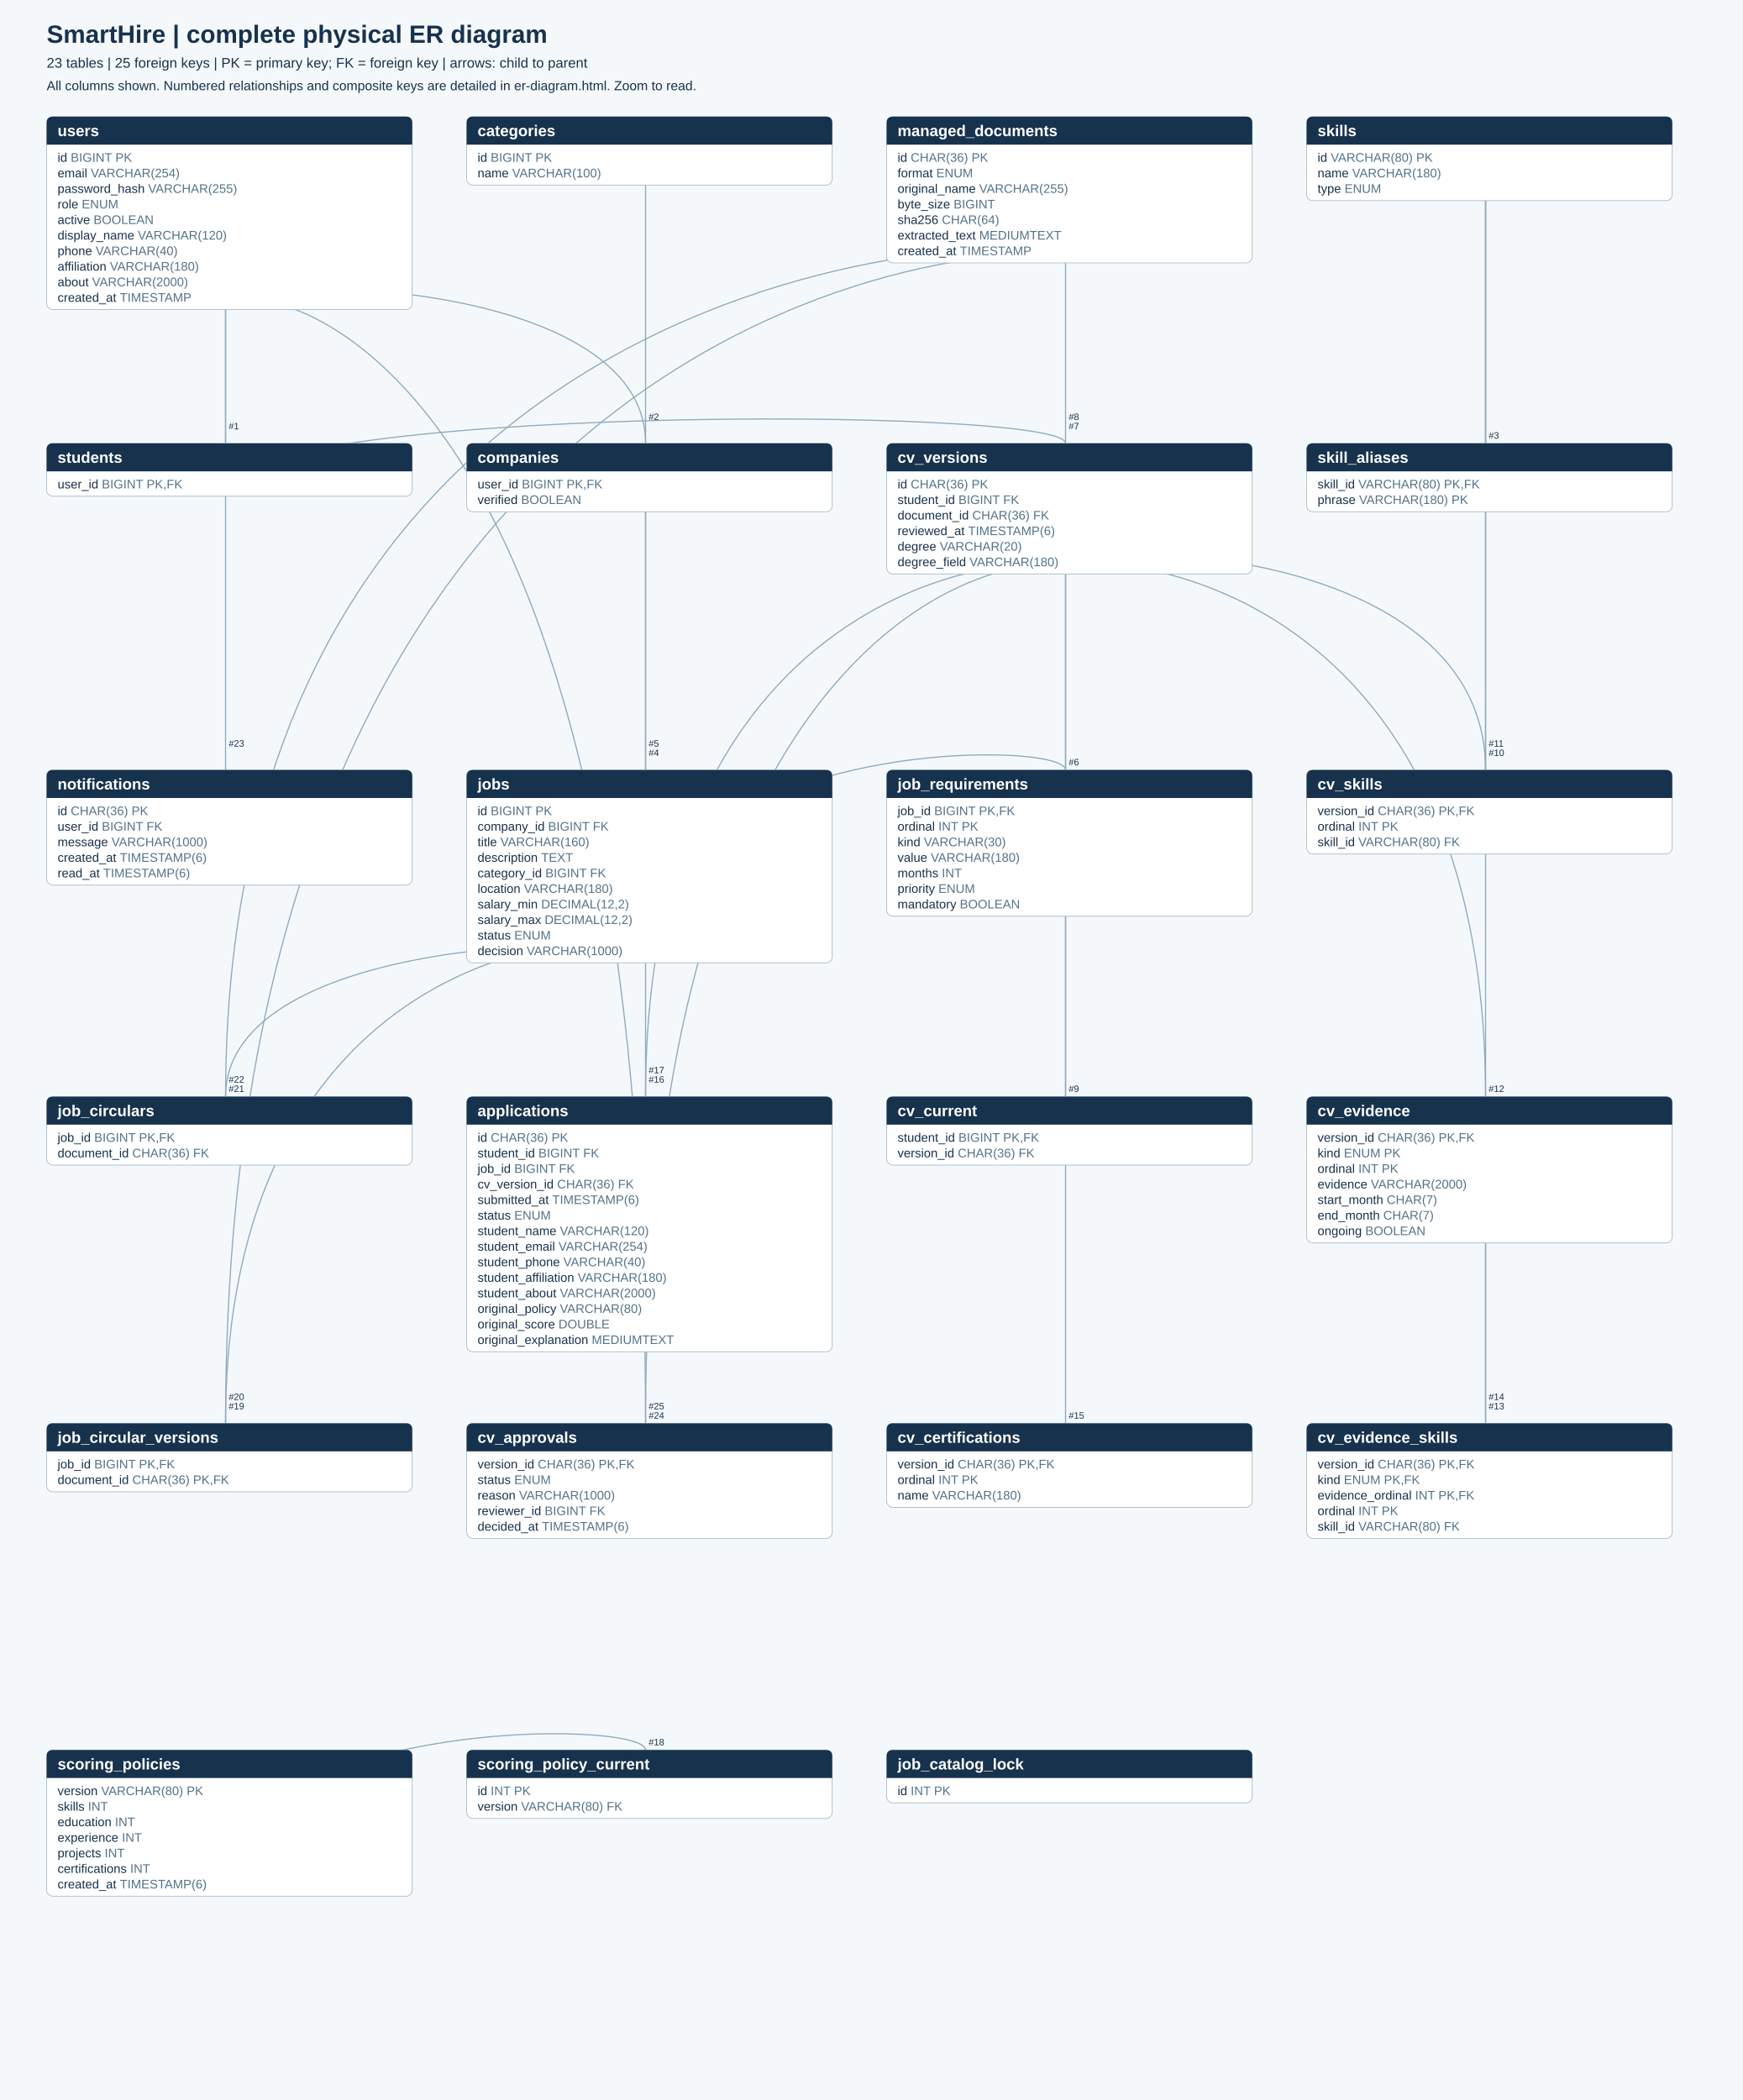
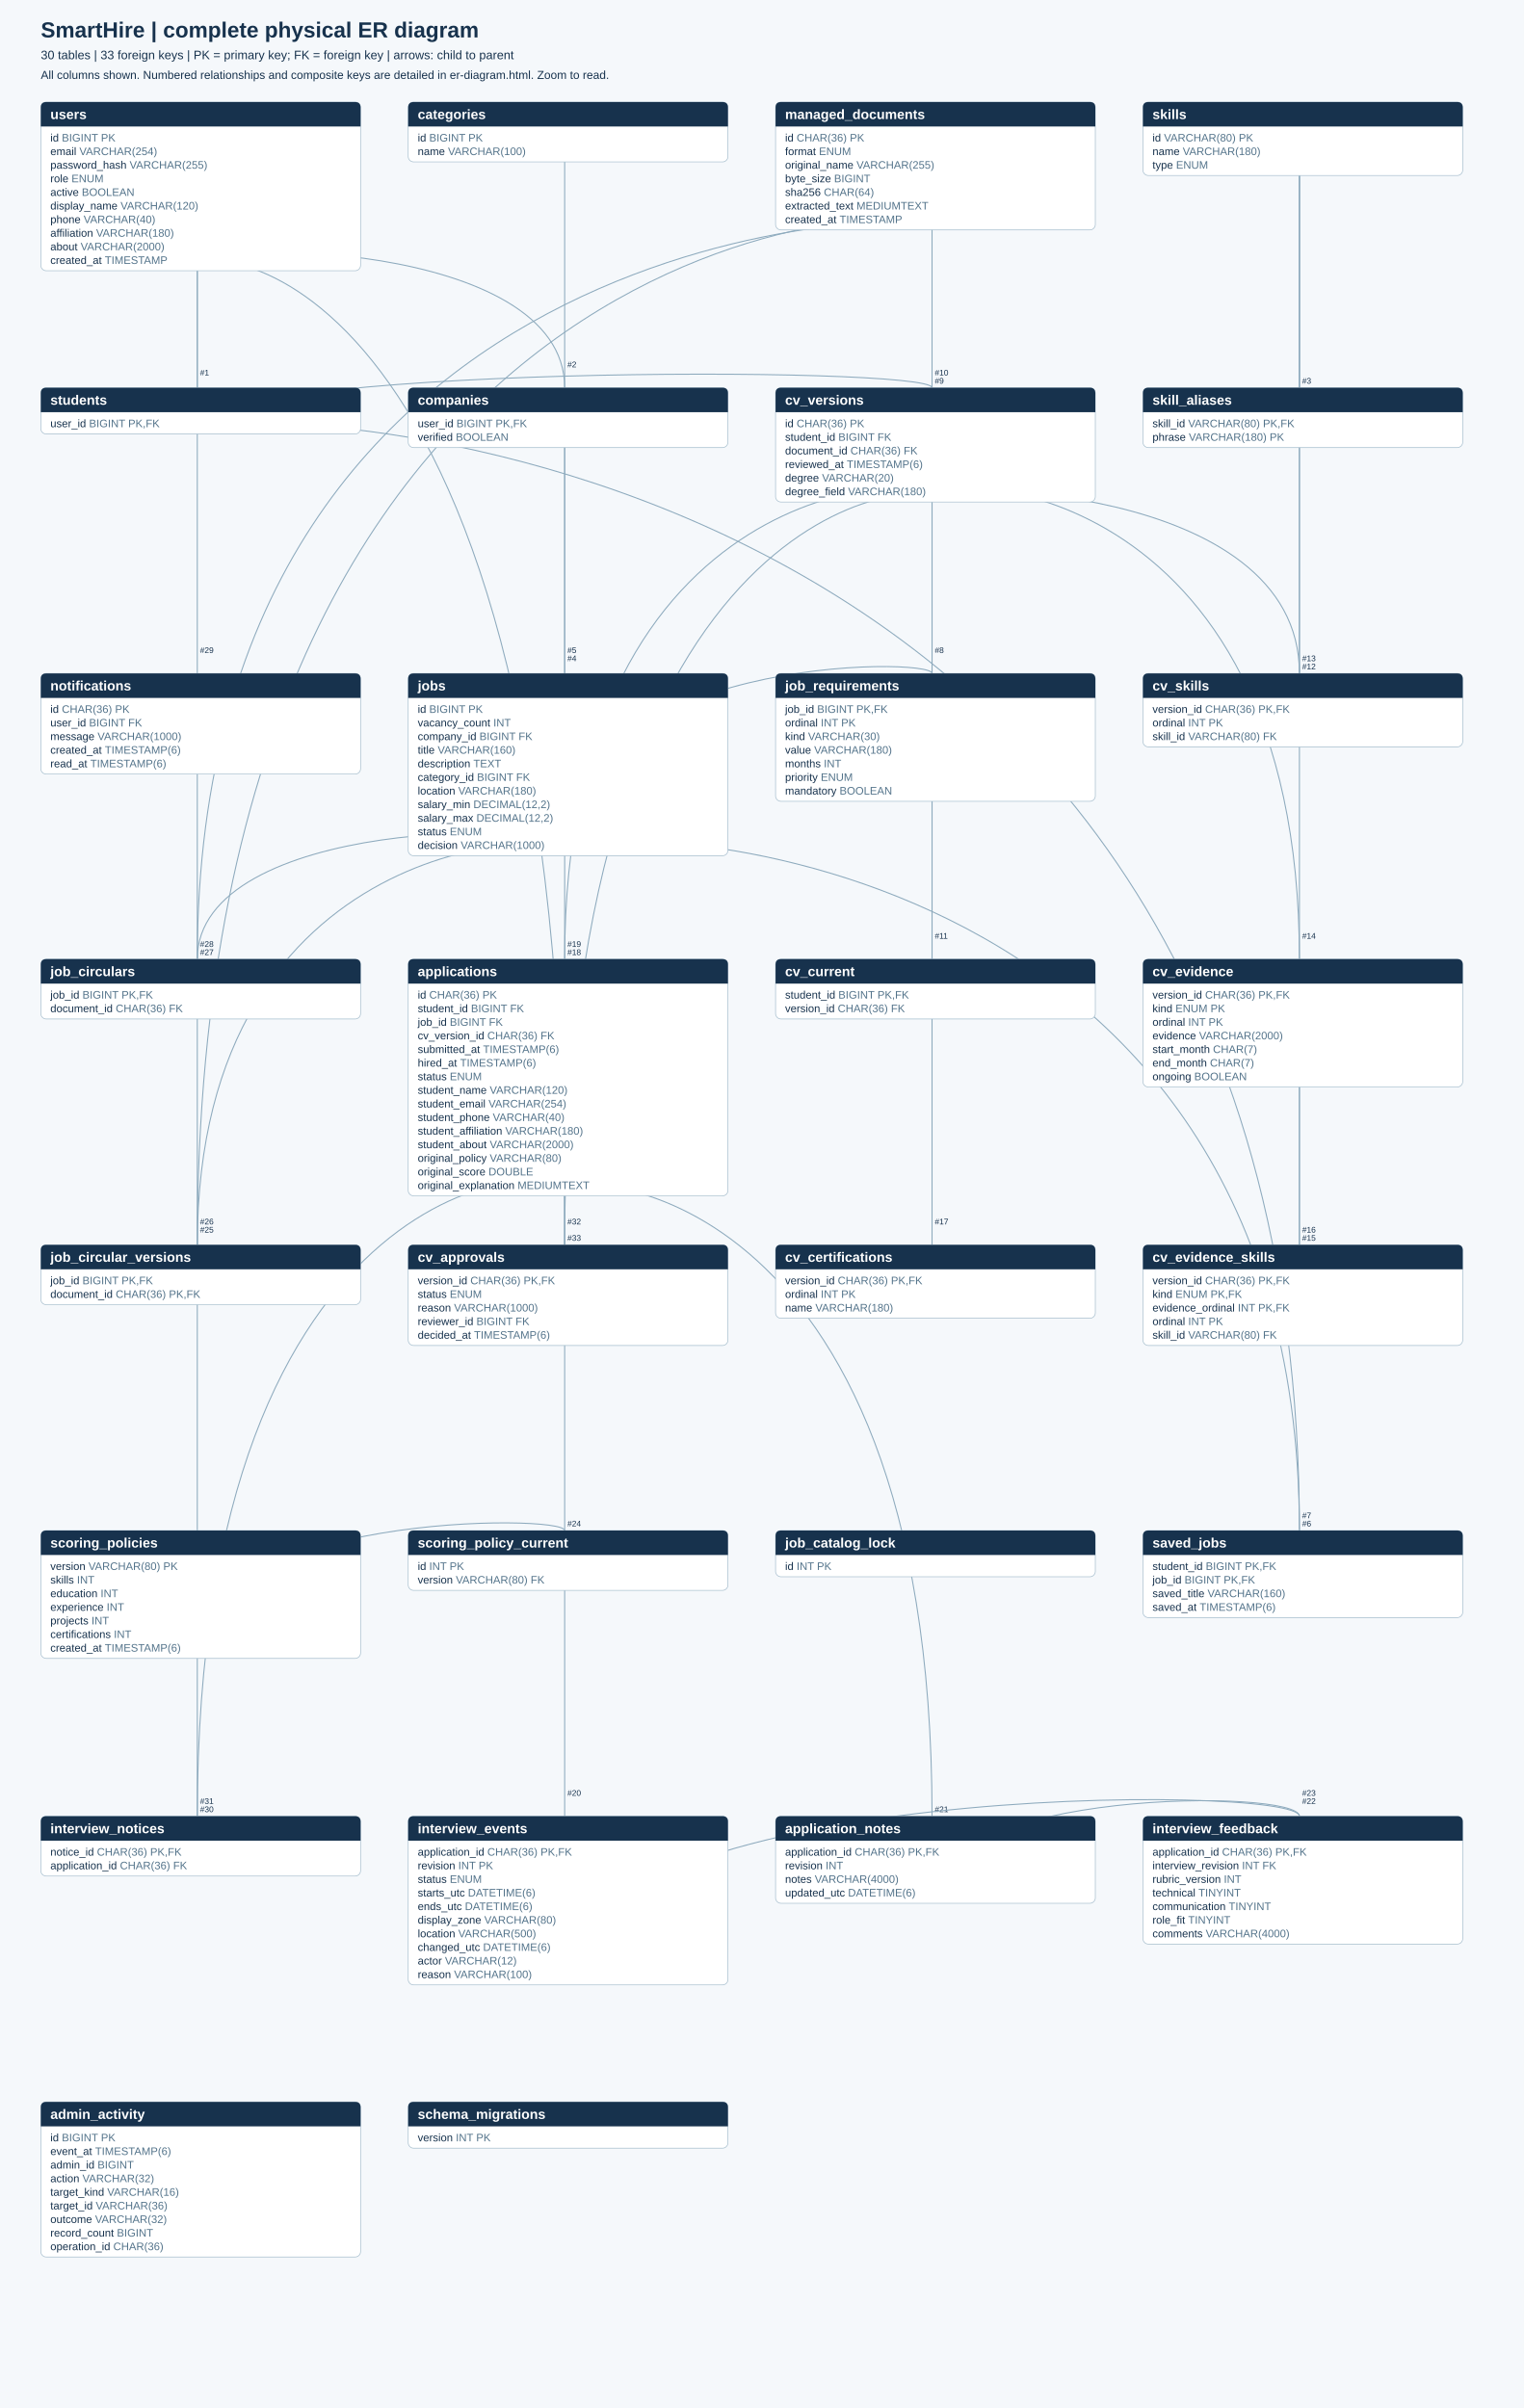
- <svg xmlns="http://www.w3.org/2000/svg" width="2240" height="2700" viewBox="0 0 2240 2700">
+ <svg xmlns="http://www.w3.org/2000/svg" width="2240" height="3540" viewBox="0 0 2240 3540">
  <defs>
    <marker id="arrow" markerWidth="9" markerHeight="9" refX="8" refY="4" orient="auto">
      <path d="M0 0 L8 4 L0 8" fill="none" stroke="#5e7e94" />
    </marker>
  </defs>
-   <rect width="2240" height="2700" fill="#f5f8fb" />
+   <rect width="2240" height="3540" fill="#f5f8fb" />
  <g font-family="Segoe UI,Arial,sans-serif" fill="#17324d">
    <text x="60" y="55" font-size="32" font-weight="bold">SmartHire | complete physical ER diagram</text>
-     <text x="60" y="87" font-size="18">23 tables | 25 foreign keys | PK = primary key; FK = foreign key | arrows: child to parent</text>
+     <text x="60" y="87" font-size="18">30 tables | 33 foreign keys | PK = primary key; FK = foreign key | arrows: child to parent</text>
    <text x="60" y="116" font-size="17">All columns shown. Numbered relationships and composite keys are detailed in er-diagram.html. Zoom to read.</text>
    <path d="M290 570 C290 359,290 359,290 392" fill="none" stroke="#8daabd" stroke-width="1.5" marker-end="url(#arrow)" />
    <text x="294" y="552" font-size="12">#1</text>
    <path d="M830 570 C830 351,290 351,290 392" fill="none" stroke="#8daabd" stroke-width="1.5" marker-end="url(#arrow)" />
    <text x="834" y="540" font-size="12">#2</text>
    <path d="M1910 570 C1910 203,1910 203,1910 252" fill="none" stroke="#8daabd" stroke-width="1.5" marker-end="url(#arrow)" />
    <text x="1914" y="564" font-size="12">#3</text>
    <path d="M830 990 C830 627,830 627,830 652" fill="none" stroke="#8daabd" stroke-width="1.5" marker-end="url(#arrow)" />
    <text x="834" y="972" font-size="12">#4</text>
    <path d="M830 990 C830 199,830 199,830 232" fill="none" stroke="#8daabd" stroke-width="1.5" marker-end="url(#arrow)" />
    <text x="834" y="960" font-size="12">#5</text>
-     <path d="M1370 990 C1370 949,830 949,830 1232" fill="none" stroke="#8daabd" stroke-width="1.5" marker-end="url(#arrow)" />
-     <text x="1374" y="984" font-size="12">#6</text>
-     <path d="M1370 570 C1370 521,290 521,290 632" fill="none" stroke="#8daabd" stroke-width="1.5" marker-end="url(#arrow)" />
-     <text x="1374" y="552" font-size="12">#7</text>
-     <path d="M1370 570 C1370 307,1370 307,1370 332" fill="none" stroke="#8daabd" stroke-width="1.5" marker-end="url(#arrow)" />
-     <text x="1374" y="540" font-size="12">#8</text>
-     <path d="M1370 1410 C1370 699,1370 699,1370 732" fill="none" stroke="#8daabd" stroke-width="1.5" marker-end="url(#arrow)" />
-     <text x="1374" y="1404" font-size="12">#9</text>
-     <path d="M1910 990 C1910 691,1370 691,1370 732" fill="none" stroke="#8daabd" stroke-width="1.5" marker-end="url(#arrow)" />
-     <text x="1914" y="972" font-size="12">#10</text>
-     <path d="M1910 990 C1910 203,1910 203,1910 252" fill="none" stroke="#8daabd" stroke-width="1.5" marker-end="url(#arrow)" />
-     <text x="1914" y="960" font-size="12">#11</text>
-     <path d="M1910 1410 C1910 707,1370 707,1370 732" fill="none" stroke="#8daabd" stroke-width="1.5" marker-end="url(#arrow)" />
-     <text x="1914" y="1404" font-size="12">#12</text>
-     <path d="M1910 1830 C1910 1559,1910 1559,1910 1592" fill="none" stroke="#8daabd" stroke-width="1.5" marker-end="url(#arrow)" />
-     <text x="1914" y="1812" font-size="12">#13</text>
-     <path d="M1910 1830 C1910 211,1910 211,1910 252" fill="none" stroke="#8daabd" stroke-width="1.5" marker-end="url(#arrow)" />
-     <text x="1914" y="1800" font-size="12">#14</text>
-     <path d="M1370 1830 C1370 683,1370 683,1370 732" fill="none" stroke="#8daabd" stroke-width="1.5" marker-end="url(#arrow)" />
-     <text x="1374" y="1824" font-size="12">#15</text>
-     <path d="M830 1410 C830 707,1370 707,1370 732" fill="none" stroke="#8daabd" stroke-width="1.5" marker-end="url(#arrow)" />
-     <text x="834" y="1392" font-size="12">#16</text>
-     <path d="M830 1410 C830 1199,830 1199,830 1232" fill="none" stroke="#8daabd" stroke-width="1.5" marker-end="url(#arrow)" />
-     <text x="834" y="1380" font-size="12">#17</text>
-     <path d="M830 2250 C830 2209,290 2209,290 2432" fill="none" stroke="#8daabd" stroke-width="1.5" marker-end="url(#arrow)" />
-     <text x="834" y="2244" font-size="12">#18</text>
-     <path d="M290 1830 C290 1183,830 1183,830 1232" fill="none" stroke="#8daabd" stroke-width="1.5" marker-end="url(#arrow)" />
-     <text x="294" y="1812" font-size="12">#19</text>
-     <path d="M290 1830 C290 307,1370 307,1370 332" fill="none" stroke="#8daabd" stroke-width="1.5" marker-end="url(#arrow)" />
-     <text x="294" y="1800" font-size="12">#20</text>
-     <path d="M290 1410 C290 1199,830 1199,830 1232" fill="none" stroke="#8daabd" stroke-width="1.5" marker-end="url(#arrow)" />
-     <text x="294" y="1404" font-size="12">#21</text>
-     <path d="M290 1410 C290 291,1370 291,1370 332" fill="none" stroke="#8daabd" stroke-width="1.5" marker-end="url(#arrow)" />
-     <text x="294" y="1392" font-size="12">#22</text>
-     <path d="M290 990 C290 343,290 343,290 392" fill="none" stroke="#8daabd" stroke-width="1.5" marker-end="url(#arrow)" />
-     <text x="294" y="960" font-size="12">#23</text>
+     <path d="M1910 2250 C1910 591,290 591,290 632" fill="none" stroke="#8daabd" stroke-width="1.5" marker-end="url(#arrow)" />
+     <text x="1914" y="2244" font-size="12">#6</text>
+     <path d="M1910 2250 C1910 1203,830 1203,830 1252" fill="none" stroke="#8daabd" stroke-width="1.5" marker-end="url(#arrow)" />
+     <text x="1914" y="2232" font-size="12">#7</text>
+     <path d="M1370 990 C1370 965,830 965,830 1252" fill="none" stroke="#8daabd" stroke-width="1.5" marker-end="url(#arrow)" />
+     <text x="1374" y="960" font-size="12">#8</text>
+     <path d="M1370 570 C1370 537,290 537,290 632" fill="none" stroke="#8daabd" stroke-width="1.5" marker-end="url(#arrow)" />
+     <text x="1374" y="564" font-size="12">#9</text>
+     <path d="M1370 570 C1370 291,1370 291,1370 332" fill="none" stroke="#8daabd" stroke-width="1.5" marker-end="url(#arrow)" />
+     <text x="1374" y="552" font-size="12">#10</text>
+     <path d="M1370 1410 C1370 683,1370 683,1370 732" fill="none" stroke="#8daabd" stroke-width="1.5" marker-end="url(#arrow)" />
+     <text x="1374" y="1380" font-size="12">#11</text>
+     <path d="M1910 990 C1910 707,1370 707,1370 732" fill="none" stroke="#8daabd" stroke-width="1.5" marker-end="url(#arrow)" />
+     <text x="1914" y="984" font-size="12">#12</text>
+     <path d="M1910 990 C1910 219,1910 219,1910 252" fill="none" stroke="#8daabd" stroke-width="1.5" marker-end="url(#arrow)" />
+     <text x="1914" y="972" font-size="12">#13</text>
+     <path d="M1910 1410 C1910 691,1370 691,1370 732" fill="none" stroke="#8daabd" stroke-width="1.5" marker-end="url(#arrow)" />
+     <text x="1914" y="1380" font-size="12">#14</text>
+     <path d="M1910 1830 C1910 1543,1910 1543,1910 1592" fill="none" stroke="#8daabd" stroke-width="1.5" marker-end="url(#arrow)" />
+     <text x="1914" y="1824" font-size="12">#15</text>
+     <path d="M1910 1830 C1910 227,1910 227,1910 252" fill="none" stroke="#8daabd" stroke-width="1.5" marker-end="url(#arrow)" />
+     <text x="1914" y="1812" font-size="12">#16</text>
+     <path d="M1370 1830 C1370 699,1370 699,1370 732" fill="none" stroke="#8daabd" stroke-width="1.5" marker-end="url(#arrow)" />
+     <text x="1374" y="1800" font-size="12">#17</text>
+     <path d="M830 1410 C830 691,1370 691,1370 732" fill="none" stroke="#8daabd" stroke-width="1.5" marker-end="url(#arrow)" />
+     <text x="834" y="1404" font-size="12">#18</text>
+     <path d="M830 1410 C830 1203,830 1203,830 1252" fill="none" stroke="#8daabd" stroke-width="1.5" marker-end="url(#arrow)" />
+     <text x="834" y="1392" font-size="12">#19</text>
+     <path d="M830 2670 C830 1727,830 1727,830 1752" fill="none" stroke="#8daabd" stroke-width="1.5" marker-end="url(#arrow)" />
+     <text x="834" y="2640" font-size="12">#20</text>
+     <path d="M1370 2670 C1370 1719,830 1719,830 1752" fill="none" stroke="#8daabd" stroke-width="1.5" marker-end="url(#arrow)" />
+     <text x="1374" y="2664" font-size="12">#21</text>
+     <path d="M1910 2670 C1910 2629,1370 2629,1370 2792" fill="none" stroke="#8daabd" stroke-width="1.5" marker-end="url(#arrow)" />
+     <text x="1914" y="2652" font-size="12">#22</text>
+     <path d="M1910 2670 C1910 2621,830 2621,830 2912" fill="none" stroke="#8daabd" stroke-width="1.5" marker-end="url(#arrow)" />
+     <text x="1914" y="2640" font-size="12">#23</text>
+     <path d="M830 2250 C830 2225,290 2225,290 2432" fill="none" stroke="#8daabd" stroke-width="1.5" marker-end="url(#arrow)" />
+     <text x="834" y="2244" font-size="12">#24</text>
+     <path d="M290 1830 C290 1219,830 1219,830 1252" fill="none" stroke="#8daabd" stroke-width="1.5" marker-end="url(#arrow)" />
+     <text x="294" y="1812" font-size="12">#25</text>
+     <path d="M290 1830 C290 291,1370 291,1370 332" fill="none" stroke="#8daabd" stroke-width="1.5" marker-end="url(#arrow)" />
+     <text x="294" y="1800" font-size="12">#26</text>
+     <path d="M290 1410 C290 1203,830 1203,830 1252" fill="none" stroke="#8daabd" stroke-width="1.5" marker-end="url(#arrow)" />
+     <text x="294" y="1404" font-size="12">#27</text>
+     <path d="M290 1410 C290 307,1370 307,1370 332" fill="none" stroke="#8daabd" stroke-width="1.5" marker-end="url(#arrow)" />
+     <text x="294" y="1392" font-size="12">#28</text>
+     <path d="M290 990 C290 359,290 359,290 392" fill="none" stroke="#8daabd" stroke-width="1.5" marker-end="url(#arrow)" />
+     <text x="294" y="960" font-size="12">#29</text>
+     <path d="M290 2670 C290 1091,290 1091,290 1132" fill="none" stroke="#8daabd" stroke-width="1.5" marker-end="url(#arrow)" />
+     <text x="294" y="2664" font-size="12">#30</text>
+     <path d="M290 2670 C290 1703,830 1703,830 1752" fill="none" stroke="#8daabd" stroke-width="1.5" marker-end="url(#arrow)" />
+     <text x="294" y="2652" font-size="12">#31</text>
    <path d="M830 1830 C830 707,1370 707,1370 732" fill="none" stroke="#8daabd" stroke-width="1.5" marker-end="url(#arrow)" />
-     <text x="834" y="1824" font-size="12">#24</text>
+     <text x="834" y="1800" font-size="12">#32</text>
    <path d="M830 1830 C830 359,290 359,290 392" fill="none" stroke="#8daabd" stroke-width="1.5" marker-end="url(#arrow)" />
-     <text x="834" y="1812" font-size="12">#25</text>
+     <text x="834" y="1824" font-size="12">#33</text>
+     <rect x="600" y="3090" width="470" height="68" rx="8" fill="white" stroke="#a6becd" />
+     <path d="M608 3090 H1062 Q1070 3090 1070 3098 V3126 H600 V3098 Q600 3090 608 3090" fill="#17324d" />
+     <text x="614" y="3115" font-size="20" font-weight="bold" fill="white">schema_migrations</text>
+     <text x="614" y="3148" font-size="16">version <tspan fill="#53738a">INT PK</tspan>
+     </text>
    <rect x="60" y="150" width="470" height="248" rx="8" fill="white" stroke="#a6becd" />
    <path d="M68 150 H522 Q530 150 530 158 V186 H60 V158 Q60 150 68 150" fill="#17324d" />
    <text x="74" y="175" font-size="20" font-weight="bold" fill="white">users</text>
    <text x="74" y="208" font-size="16">id <tspan fill="#53738a">BIGINT PK</tspan>
    </text>
    <text x="74" y="228" font-size="16">email <tspan fill="#53738a">VARCHAR(254) </tspan>
    </text>
    <text x="74" y="248" font-size="16">password_hash <tspan fill="#53738a">VARCHAR(255) </tspan>
    </text>
    <text x="74" y="268" font-size="16">role <tspan fill="#53738a">ENUM </tspan>
    </text>
    <text x="74" y="288" font-size="16">active <tspan fill="#53738a">BOOLEAN </tspan>
    </text>
    <text x="74" y="308" font-size="16">display_name <tspan fill="#53738a">VARCHAR(120) </tspan>
    </text>
    <text x="74" y="328" font-size="16">phone <tspan fill="#53738a">VARCHAR(40) </tspan>
    </text>
    <text x="74" y="348" font-size="16">affiliation <tspan fill="#53738a">VARCHAR(180) </tspan>
    </text>
    <text x="74" y="368" font-size="16">about <tspan fill="#53738a">VARCHAR(2000) </tspan>
    </text>
    <text x="74" y="388" font-size="16">created_at <tspan fill="#53738a">TIMESTAMP </tspan>
    </text>
    <rect x="60" y="570" width="470" height="68" rx="8" fill="white" stroke="#a6becd" />
    <path d="M68 570 H522 Q530 570 530 578 V606 H60 V578 Q60 570 68 570" fill="#17324d" />
    <text x="74" y="595" font-size="20" font-weight="bold" fill="white">students</text>
    <text x="74" y="628" font-size="16">user_id <tspan fill="#53738a">BIGINT PK,FK</tspan>
    </text>
    <rect x="600" y="570" width="470" height="88" rx="8" fill="white" stroke="#a6becd" />
    <path d="M608 570 H1062 Q1070 570 1070 578 V606 H600 V578 Q600 570 608 570" fill="#17324d" />
    <text x="614" y="595" font-size="20" font-weight="bold" fill="white">companies</text>
    <text x="614" y="628" font-size="16">user_id <tspan fill="#53738a">BIGINT PK,FK</tspan>
    </text>
    <text x="614" y="648" font-size="16">verified <tspan fill="#53738a">BOOLEAN </tspan>
    </text>
    <rect x="1140" y="2250" width="470" height="68" rx="8" fill="white" stroke="#a6becd" />
    <path d="M1148 2250 H1602 Q1610 2250 1610 2258 V2286 H1140 V2258 Q1140 2250 1148 2250" fill="#17324d" />
    <text x="1154" y="2275" font-size="20" font-weight="bold" fill="white">job_catalog_lock</text>
    <text x="1154" y="2308" font-size="16">id <tspan fill="#53738a">INT PK</tspan>
    </text>
    <rect x="600" y="150" width="470" height="88" rx="8" fill="white" stroke="#a6becd" />
    <path d="M608 150 H1062 Q1070 150 1070 158 V186 H600 V158 Q600 150 608 150" fill="#17324d" />
    <text x="614" y="175" font-size="20" font-weight="bold" fill="white">categories</text>
    <text x="614" y="208" font-size="16">id <tspan fill="#53738a">BIGINT PK</tspan>
    </text>
    <text x="614" y="228" font-size="16">name <tspan fill="#53738a">VARCHAR(100) </tspan>
    </text>
    <rect x="1680" y="150" width="470" height="108" rx="8" fill="white" stroke="#a6becd" />
    <path d="M1688 150 H2142 Q2150 150 2150 158 V186 H1680 V158 Q1680 150 1688 150" fill="#17324d" />
    <text x="1694" y="175" font-size="20" font-weight="bold" fill="white">skills</text>
    <text x="1694" y="208" font-size="16">id <tspan fill="#53738a">VARCHAR(80) PK</tspan>
    </text>
    <text x="1694" y="228" font-size="16">name <tspan fill="#53738a">VARCHAR(180) </tspan>
    </text>
    <text x="1694" y="248" font-size="16">type <tspan fill="#53738a">ENUM </tspan>
    </text>
    <rect x="1680" y="570" width="470" height="88" rx="8" fill="white" stroke="#a6becd" />
    <path d="M1688 570 H2142 Q2150 570 2150 578 V606 H1680 V578 Q1680 570 1688 570" fill="#17324d" />
    <text x="1694" y="595" font-size="20" font-weight="bold" fill="white">skill_aliases</text>
    <text x="1694" y="628" font-size="16">skill_id <tspan fill="#53738a">VARCHAR(80) PK,FK</tspan>
    </text>
    <text x="1694" y="648" font-size="16">phrase <tspan fill="#53738a">VARCHAR(180) PK</tspan>
    </text>
-     <rect x="600" y="990" width="470" height="248" rx="8" fill="white" stroke="#a6becd" />
+     <rect x="600" y="990" width="470" height="268" rx="8" fill="white" stroke="#a6becd" />
    <path d="M608 990 H1062 Q1070 990 1070 998 V1026 H600 V998 Q600 990 608 990" fill="#17324d" />
    <text x="614" y="1015" font-size="20" font-weight="bold" fill="white">jobs</text>
    <text x="614" y="1048" font-size="16">id <tspan fill="#53738a">BIGINT PK</tspan>
    </text>
-     <text x="614" y="1068" font-size="16">company_id <tspan fill="#53738a">BIGINT FK</tspan>
-     </text>
-     <text x="614" y="1088" font-size="16">title <tspan fill="#53738a">VARCHAR(160) </tspan>
-     </text>
-     <text x="614" y="1108" font-size="16">description <tspan fill="#53738a">TEXT </tspan>
-     </text>
-     <text x="614" y="1128" font-size="16">category_id <tspan fill="#53738a">BIGINT FK</tspan>
-     </text>
-     <text x="614" y="1148" font-size="16">location <tspan fill="#53738a">VARCHAR(180) </tspan>
-     </text>
-     <text x="614" y="1168" font-size="16">salary_min <tspan fill="#53738a">DECIMAL(12,2) </tspan>
-     </text>
-     <text x="614" y="1188" font-size="16">salary_max <tspan fill="#53738a">DECIMAL(12,2) </tspan>
-     </text>
-     <text x="614" y="1208" font-size="16">status <tspan fill="#53738a">ENUM </tspan>
-     </text>
-     <text x="614" y="1228" font-size="16">decision <tspan fill="#53738a">VARCHAR(1000) </tspan>
+     <text x="614" y="1068" font-size="16">vacancy_count <tspan fill="#53738a">INT </tspan>
+     </text>
+     <text x="614" y="1088" font-size="16">company_id <tspan fill="#53738a">BIGINT FK</tspan>
+     </text>
+     <text x="614" y="1108" font-size="16">title <tspan fill="#53738a">VARCHAR(160) </tspan>
+     </text>
+     <text x="614" y="1128" font-size="16">description <tspan fill="#53738a">TEXT </tspan>
+     </text>
+     <text x="614" y="1148" font-size="16">category_id <tspan fill="#53738a">BIGINT FK</tspan>
+     </text>
+     <text x="614" y="1168" font-size="16">location <tspan fill="#53738a">VARCHAR(180) </tspan>
+     </text>
+     <text x="614" y="1188" font-size="16">salary_min <tspan fill="#53738a">DECIMAL(12,2) </tspan>
+     </text>
+     <text x="614" y="1208" font-size="16">salary_max <tspan fill="#53738a">DECIMAL(12,2) </tspan>
+     </text>
+     <text x="614" y="1228" font-size="16">status <tspan fill="#53738a">ENUM </tspan>
+     </text>
+     <text x="614" y="1248" font-size="16">decision <tspan fill="#53738a">VARCHAR(1000) </tspan>
+     </text>
+     <rect x="1680" y="2250" width="470" height="128" rx="8" fill="white" stroke="#a6becd" />
+     <path d="M1688 2250 H2142 Q2150 2250 2150 2258 V2286 H1680 V2258 Q1680 2250 1688 2250" fill="#17324d" />
+     <text x="1694" y="2275" font-size="20" font-weight="bold" fill="white">saved_jobs</text>
+     <text x="1694" y="2308" font-size="16">student_id <tspan fill="#53738a">BIGINT PK,FK</tspan>
+     </text>
+     <text x="1694" y="2328" font-size="16">job_id <tspan fill="#53738a">BIGINT PK,FK</tspan>
+     </text>
+     <text x="1694" y="2348" font-size="16">saved_title <tspan fill="#53738a">VARCHAR(160) </tspan>
+     </text>
+     <text x="1694" y="2368" font-size="16">saved_at <tspan fill="#53738a">TIMESTAMP(6) </tspan>
    </text>
    <rect x="1140" y="990" width="470" height="188" rx="8" fill="white" stroke="#a6becd" />
    <path d="M1148 990 H1602 Q1610 990 1610 998 V1026 H1140 V998 Q1140 990 1148 990" fill="#17324d" />
    <text x="1154" y="1015" font-size="20" font-weight="bold" fill="white">job_requirements</text>
    <text x="1154" y="1048" font-size="16">job_id <tspan fill="#53738a">BIGINT PK,FK</tspan>
    </text>
    <text x="1154" y="1068" font-size="16">ordinal <tspan fill="#53738a">INT PK</tspan>
    </text>
    <text x="1154" y="1088" font-size="16">kind <tspan fill="#53738a">VARCHAR(30) </tspan>
    </text>
    <text x="1154" y="1108" font-size="16">value <tspan fill="#53738a">VARCHAR(180) </tspan>
    </text>
    <text x="1154" y="1128" font-size="16">months <tspan fill="#53738a">INT </tspan>
    </text>
    <text x="1154" y="1148" font-size="16">priority <tspan fill="#53738a">ENUM </tspan>
    </text>
    <text x="1154" y="1168" font-size="16">mandatory <tspan fill="#53738a">BOOLEAN </tspan>
    </text>
    <rect x="1140" y="150" width="470" height="188" rx="8" fill="white" stroke="#a6becd" />
    <path d="M1148 150 H1602 Q1610 150 1610 158 V186 H1140 V158 Q1140 150 1148 150" fill="#17324d" />
    <text x="1154" y="175" font-size="20" font-weight="bold" fill="white">managed_documents</text>
    <text x="1154" y="208" font-size="16">id <tspan fill="#53738a">CHAR(36) PK</tspan>
    </text>
    <text x="1154" y="228" font-size="16">format <tspan fill="#53738a">ENUM </tspan>
    </text>
    <text x="1154" y="248" font-size="16">original_name <tspan fill="#53738a">VARCHAR(255) </tspan>
    </text>
    <text x="1154" y="268" font-size="16">byte_size <tspan fill="#53738a">BIGINT </tspan>
    </text>
    <text x="1154" y="288" font-size="16">sha256 <tspan fill="#53738a">CHAR(64) </tspan>
    </text>
    <text x="1154" y="308" font-size="16">extracted_text <tspan fill="#53738a">MEDIUMTEXT </tspan>
    </text>
    <text x="1154" y="328" font-size="16">created_at <tspan fill="#53738a">TIMESTAMP </tspan>
    </text>
    <rect x="1140" y="570" width="470" height="168" rx="8" fill="white" stroke="#a6becd" />
    <path d="M1148 570 H1602 Q1610 570 1610 578 V606 H1140 V578 Q1140 570 1148 570" fill="#17324d" />
    <text x="1154" y="595" font-size="20" font-weight="bold" fill="white">cv_versions</text>
    <text x="1154" y="628" font-size="16">id <tspan fill="#53738a">CHAR(36) PK</tspan>
    </text>
    <text x="1154" y="648" font-size="16">student_id <tspan fill="#53738a">BIGINT FK</tspan>
    </text>
    <text x="1154" y="668" font-size="16">document_id <tspan fill="#53738a">CHAR(36) FK</tspan>
    </text>
    <text x="1154" y="688" font-size="16">reviewed_at <tspan fill="#53738a">TIMESTAMP(6) </tspan>
    </text>
    <text x="1154" y="708" font-size="16">degree <tspan fill="#53738a">VARCHAR(20) </tspan>
    </text>
    <text x="1154" y="728" font-size="16">degree_field <tspan fill="#53738a">VARCHAR(180) </tspan>
    </text>
    <rect x="1140" y="1410" width="470" height="88" rx="8" fill="white" stroke="#a6becd" />
    <path d="M1148 1410 H1602 Q1610 1410 1610 1418 V1446 H1140 V1418 Q1140 1410 1148 1410" fill="#17324d" />
    <text x="1154" y="1435" font-size="20" font-weight="bold" fill="white">cv_current</text>
    <text x="1154" y="1468" font-size="16">student_id <tspan fill="#53738a">BIGINT PK,FK</tspan>
    </text>
    <text x="1154" y="1488" font-size="16">version_id <tspan fill="#53738a">CHAR(36) FK</tspan>
    </text>
    <rect x="1680" y="990" width="470" height="108" rx="8" fill="white" stroke="#a6becd" />
    <path d="M1688 990 H2142 Q2150 990 2150 998 V1026 H1680 V998 Q1680 990 1688 990" fill="#17324d" />
    <text x="1694" y="1015" font-size="20" font-weight="bold" fill="white">cv_skills</text>
    <text x="1694" y="1048" font-size="16">version_id <tspan fill="#53738a">CHAR(36) PK,FK</tspan>
    </text>
    <text x="1694" y="1068" font-size="16">ordinal <tspan fill="#53738a">INT PK</tspan>
    </text>
    <text x="1694" y="1088" font-size="16">skill_id <tspan fill="#53738a">VARCHAR(80) FK</tspan>
    </text>
    <rect x="1680" y="1410" width="470" height="188" rx="8" fill="white" stroke="#a6becd" />
    <path d="M1688 1410 H2142 Q2150 1410 2150 1418 V1446 H1680 V1418 Q1680 1410 1688 1410" fill="#17324d" />
    <text x="1694" y="1435" font-size="20" font-weight="bold" fill="white">cv_evidence</text>
    <text x="1694" y="1468" font-size="16">version_id <tspan fill="#53738a">CHAR(36) PK,FK</tspan>
    </text>
    <text x="1694" y="1488" font-size="16">kind <tspan fill="#53738a">ENUM PK</tspan>
    </text>
    <text x="1694" y="1508" font-size="16">ordinal <tspan fill="#53738a">INT PK</tspan>
    </text>
    <text x="1694" y="1528" font-size="16">evidence <tspan fill="#53738a">VARCHAR(2000) </tspan>
    </text>
    <text x="1694" y="1548" font-size="16">start_month <tspan fill="#53738a">CHAR(7) </tspan>
    </text>
    <text x="1694" y="1568" font-size="16">end_month <tspan fill="#53738a">CHAR(7) </tspan>
    </text>
    <text x="1694" y="1588" font-size="16">ongoing <tspan fill="#53738a">BOOLEAN </tspan>
    </text>
    <rect x="1680" y="1830" width="470" height="148" rx="8" fill="white" stroke="#a6becd" />
    <path d="M1688 1830 H2142 Q2150 1830 2150 1838 V1866 H1680 V1838 Q1680 1830 1688 1830" fill="#17324d" />
    <text x="1694" y="1855" font-size="20" font-weight="bold" fill="white">cv_evidence_skills</text>
    <text x="1694" y="1888" font-size="16">version_id <tspan fill="#53738a">CHAR(36) PK,FK</tspan>
    </text>
    <text x="1694" y="1908" font-size="16">kind <tspan fill="#53738a">ENUM PK,FK</tspan>
    </text>
    <text x="1694" y="1928" font-size="16">evidence_ordinal <tspan fill="#53738a">INT PK,FK</tspan>
    </text>
    <text x="1694" y="1948" font-size="16">ordinal <tspan fill="#53738a">INT PK</tspan>
    </text>
    <text x="1694" y="1968" font-size="16">skill_id <tspan fill="#53738a">VARCHAR(80) FK</tspan>
    </text>
    <rect x="1140" y="1830" width="470" height="108" rx="8" fill="white" stroke="#a6becd" />
    <path d="M1148 1830 H1602 Q1610 1830 1610 1838 V1866 H1140 V1838 Q1140 1830 1148 1830" fill="#17324d" />
    <text x="1154" y="1855" font-size="20" font-weight="bold" fill="white">cv_certifications</text>
    <text x="1154" y="1888" font-size="16">version_id <tspan fill="#53738a">CHAR(36) PK,FK</tspan>
    </text>
    <text x="1154" y="1908" font-size="16">ordinal <tspan fill="#53738a">INT PK</tspan>
    </text>
    <text x="1154" y="1928" font-size="16">name <tspan fill="#53738a">VARCHAR(180) </tspan>
    </text>
-     <rect x="600" y="1410" width="470" height="328" rx="8" fill="white" stroke="#a6becd" />
+     <rect x="600" y="1410" width="470" height="348" rx="8" fill="white" stroke="#a6becd" />
    <path d="M608 1410 H1062 Q1070 1410 1070 1418 V1446 H600 V1418 Q600 1410 608 1410" fill="#17324d" />
    <text x="614" y="1435" font-size="20" font-weight="bold" fill="white">applications</text>
    <text x="614" y="1468" font-size="16">id <tspan fill="#53738a">CHAR(36) PK</tspan>
    </text>
    <text x="614" y="1488" font-size="16">student_id <tspan fill="#53738a">BIGINT FK</tspan>
    </text>
    <text x="614" y="1508" font-size="16">job_id <tspan fill="#53738a">BIGINT FK</tspan>
    </text>
    <text x="614" y="1528" font-size="16">cv_version_id <tspan fill="#53738a">CHAR(36) FK</tspan>
    </text>
    <text x="614" y="1548" font-size="16">submitted_at <tspan fill="#53738a">TIMESTAMP(6) </tspan>
    </text>
-     <text x="614" y="1568" font-size="16">status <tspan fill="#53738a">ENUM </tspan>
-     </text>
-     <text x="614" y="1588" font-size="16">student_name <tspan fill="#53738a">VARCHAR(120) </tspan>
-     </text>
-     <text x="614" y="1608" font-size="16">student_email <tspan fill="#53738a">VARCHAR(254) </tspan>
-     </text>
-     <text x="614" y="1628" font-size="16">student_phone <tspan fill="#53738a">VARCHAR(40) </tspan>
-     </text>
-     <text x="614" y="1648" font-size="16">student_affiliation <tspan fill="#53738a">VARCHAR(180) </tspan>
-     </text>
-     <text x="614" y="1668" font-size="16">student_about <tspan fill="#53738a">VARCHAR(2000) </tspan>
-     </text>
-     <text x="614" y="1688" font-size="16">original_policy <tspan fill="#53738a">VARCHAR(80) </tspan>
-     </text>
-     <text x="614" y="1708" font-size="16">original_score <tspan fill="#53738a">DOUBLE </tspan>
-     </text>
-     <text x="614" y="1728" font-size="16">original_explanation <tspan fill="#53738a">MEDIUMTEXT </tspan>
+     <text x="614" y="1568" font-size="16">hired_at <tspan fill="#53738a">TIMESTAMP(6) </tspan>
+     </text>
+     <text x="614" y="1588" font-size="16">status <tspan fill="#53738a">ENUM </tspan>
+     </text>
+     <text x="614" y="1608" font-size="16">student_name <tspan fill="#53738a">VARCHAR(120) </tspan>
+     </text>
+     <text x="614" y="1628" font-size="16">student_email <tspan fill="#53738a">VARCHAR(254) </tspan>
+     </text>
+     <text x="614" y="1648" font-size="16">student_phone <tspan fill="#53738a">VARCHAR(40) </tspan>
+     </text>
+     <text x="614" y="1668" font-size="16">student_affiliation <tspan fill="#53738a">VARCHAR(180) </tspan>
+     </text>
+     <text x="614" y="1688" font-size="16">student_about <tspan fill="#53738a">VARCHAR(2000) </tspan>
+     </text>
+     <text x="614" y="1708" font-size="16">original_policy <tspan fill="#53738a">VARCHAR(80) </tspan>
+     </text>
+     <text x="614" y="1728" font-size="16">original_score <tspan fill="#53738a">DOUBLE </tspan>
+     </text>
+     <text x="614" y="1748" font-size="16">original_explanation <tspan fill="#53738a">MEDIUMTEXT </tspan>
+     </text>
+     <rect x="600" y="2670" width="470" height="248" rx="8" fill="white" stroke="#a6becd" />
+     <path d="M608 2670 H1062 Q1070 2670 1070 2678 V2706 H600 V2678 Q600 2670 608 2670" fill="#17324d" />
+     <text x="614" y="2695" font-size="20" font-weight="bold" fill="white">interview_events</text>
+     <text x="614" y="2728" font-size="16">application_id <tspan fill="#53738a">CHAR(36) PK,FK</tspan>
+     </text>
+     <text x="614" y="2748" font-size="16">revision <tspan fill="#53738a">INT PK</tspan>
+     </text>
+     <text x="614" y="2768" font-size="16">status <tspan fill="#53738a">ENUM </tspan>
+     </text>
+     <text x="614" y="2788" font-size="16">starts_utc <tspan fill="#53738a">DATETIME(6) </tspan>
+     </text>
+     <text x="614" y="2808" font-size="16">ends_utc <tspan fill="#53738a">DATETIME(6) </tspan>
+     </text>
+     <text x="614" y="2828" font-size="16">display_zone <tspan fill="#53738a">VARCHAR(80) </tspan>
+     </text>
+     <text x="614" y="2848" font-size="16">location <tspan fill="#53738a">VARCHAR(500) </tspan>
+     </text>
+     <text x="614" y="2868" font-size="16">changed_utc <tspan fill="#53738a">DATETIME(6) </tspan>
+     </text>
+     <text x="614" y="2888" font-size="16">actor <tspan fill="#53738a">VARCHAR(12) </tspan>
+     </text>
+     <text x="614" y="2908" font-size="16">reason <tspan fill="#53738a">VARCHAR(100) </tspan>
+     </text>
+     <rect x="1140" y="2670" width="470" height="128" rx="8" fill="white" stroke="#a6becd" />
+     <path d="M1148 2670 H1602 Q1610 2670 1610 2678 V2706 H1140 V2678 Q1140 2670 1148 2670" fill="#17324d" />
+     <text x="1154" y="2695" font-size="20" font-weight="bold" fill="white">application_notes</text>
+     <text x="1154" y="2728" font-size="16">application_id <tspan fill="#53738a">CHAR(36) PK,FK</tspan>
+     </text>
+     <text x="1154" y="2748" font-size="16">revision <tspan fill="#53738a">INT </tspan>
+     </text>
+     <text x="1154" y="2768" font-size="16">notes <tspan fill="#53738a">VARCHAR(4000) </tspan>
+     </text>
+     <text x="1154" y="2788" font-size="16">updated_utc <tspan fill="#53738a">DATETIME(6) </tspan>
+     </text>
+     <rect x="1680" y="2670" width="470" height="188" rx="8" fill="white" stroke="#a6becd" />
+     <path d="M1688 2670 H2142 Q2150 2670 2150 2678 V2706 H1680 V2678 Q1680 2670 1688 2670" fill="#17324d" />
+     <text x="1694" y="2695" font-size="20" font-weight="bold" fill="white">interview_feedback</text>
+     <text x="1694" y="2728" font-size="16">application_id <tspan fill="#53738a">CHAR(36) PK,FK</tspan>
+     </text>
+     <text x="1694" y="2748" font-size="16">interview_revision <tspan fill="#53738a">INT FK</tspan>
+     </text>
+     <text x="1694" y="2768" font-size="16">rubric_version <tspan fill="#53738a">INT </tspan>
+     </text>
+     <text x="1694" y="2788" font-size="16">technical <tspan fill="#53738a">TINYINT </tspan>
+     </text>
+     <text x="1694" y="2808" font-size="16">communication <tspan fill="#53738a">TINYINT </tspan>
+     </text>
+     <text x="1694" y="2828" font-size="16">role_fit <tspan fill="#53738a">TINYINT </tspan>
+     </text>
+     <text x="1694" y="2848" font-size="16">comments <tspan fill="#53738a">VARCHAR(4000) </tspan>
    </text>
    <rect x="60" y="2250" width="470" height="188" rx="8" fill="white" stroke="#a6becd" />
    <path d="M68 2250 H522 Q530 2250 530 2258 V2286 H60 V2258 Q60 2250 68 2250" fill="#17324d" />
    <text x="74" y="2275" font-size="20" font-weight="bold" fill="white">scoring_policies</text>
    <text x="74" y="2308" font-size="16">version <tspan fill="#53738a">VARCHAR(80) PK</tspan>
    </text>
    <text x="74" y="2328" font-size="16">skills <tspan fill="#53738a">INT </tspan>
    </text>
    <text x="74" y="2348" font-size="16">education <tspan fill="#53738a">INT </tspan>
    </text>
    <text x="74" y="2368" font-size="16">experience <tspan fill="#53738a">INT </tspan>
    </text>
    <text x="74" y="2388" font-size="16">projects <tspan fill="#53738a">INT </tspan>
    </text>
    <text x="74" y="2408" font-size="16">certifications <tspan fill="#53738a">INT </tspan>
    </text>
    <text x="74" y="2428" font-size="16">created_at <tspan fill="#53738a">TIMESTAMP(6) </tspan>
    </text>
    <rect x="600" y="2250" width="470" height="88" rx="8" fill="white" stroke="#a6becd" />
    <path d="M608 2250 H1062 Q1070 2250 1070 2258 V2286 H600 V2258 Q600 2250 608 2250" fill="#17324d" />
    <text x="614" y="2275" font-size="20" font-weight="bold" fill="white">scoring_policy_current</text>
    <text x="614" y="2308" font-size="16">id <tspan fill="#53738a">INT PK</tspan>
    </text>
    <text x="614" y="2328" font-size="16">version <tspan fill="#53738a">VARCHAR(80) FK</tspan>
    </text>
    <rect x="60" y="1830" width="470" height="88" rx="8" fill="white" stroke="#a6becd" />
    <path d="M68 1830 H522 Q530 1830 530 1838 V1866 H60 V1838 Q60 1830 68 1830" fill="#17324d" />
    <text x="74" y="1855" font-size="20" font-weight="bold" fill="white">job_circular_versions</text>
    <text x="74" y="1888" font-size="16">job_id <tspan fill="#53738a">BIGINT PK,FK</tspan>
    </text>
    <text x="74" y="1908" font-size="16">document_id <tspan fill="#53738a">CHAR(36) PK,FK</tspan>
    </text>
    <rect x="60" y="1410" width="470" height="88" rx="8" fill="white" stroke="#a6becd" />
    <path d="M68 1410 H522 Q530 1410 530 1418 V1446 H60 V1418 Q60 1410 68 1410" fill="#17324d" />
    <text x="74" y="1435" font-size="20" font-weight="bold" fill="white">job_circulars</text>
    <text x="74" y="1468" font-size="16">job_id <tspan fill="#53738a">BIGINT PK,FK</tspan>
    </text>
    <text x="74" y="1488" font-size="16">document_id <tspan fill="#53738a">CHAR(36) FK</tspan>
    </text>
    <rect x="60" y="990" width="470" height="148" rx="8" fill="white" stroke="#a6becd" />
    <path d="M68 990 H522 Q530 990 530 998 V1026 H60 V998 Q60 990 68 990" fill="#17324d" />
    <text x="74" y="1015" font-size="20" font-weight="bold" fill="white">notifications</text>
    <text x="74" y="1048" font-size="16">id <tspan fill="#53738a">CHAR(36) PK</tspan>
    </text>
    <text x="74" y="1068" font-size="16">user_id <tspan fill="#53738a">BIGINT FK</tspan>
    </text>
    <text x="74" y="1088" font-size="16">message <tspan fill="#53738a">VARCHAR(1000) </tspan>
    </text>
    <text x="74" y="1108" font-size="16">created_at <tspan fill="#53738a">TIMESTAMP(6) </tspan>
    </text>
    <text x="74" y="1128" font-size="16">read_at <tspan fill="#53738a">TIMESTAMP(6) </tspan>
    </text>
+     <rect x="60" y="2670" width="470" height="88" rx="8" fill="white" stroke="#a6becd" />
+     <path d="M68 2670 H522 Q530 2670 530 2678 V2706 H60 V2678 Q60 2670 68 2670" fill="#17324d" />
+     <text x="74" y="2695" font-size="20" font-weight="bold" fill="white">interview_notices</text>
+     <text x="74" y="2728" font-size="16">notice_id <tspan fill="#53738a">CHAR(36) PK,FK</tspan>
+     </text>
+     <text x="74" y="2748" font-size="16">application_id <tspan fill="#53738a">CHAR(36) FK</tspan>
+     </text>
+     <rect x="60" y="3090" width="470" height="228" rx="8" fill="white" stroke="#a6becd" />
+     <path d="M68 3090 H522 Q530 3090 530 3098 V3126 H60 V3098 Q60 3090 68 3090" fill="#17324d" />
+     <text x="74" y="3115" font-size="20" font-weight="bold" fill="white">admin_activity</text>
+     <text x="74" y="3148" font-size="16">id <tspan fill="#53738a">BIGINT PK</tspan>
+     </text>
+     <text x="74" y="3168" font-size="16">event_at <tspan fill="#53738a">TIMESTAMP(6) </tspan>
+     </text>
+     <text x="74" y="3188" font-size="16">admin_id <tspan fill="#53738a">BIGINT </tspan>
+     </text>
+     <text x="74" y="3208" font-size="16">action <tspan fill="#53738a">VARCHAR(32) </tspan>
+     </text>
+     <text x="74" y="3228" font-size="16">target_kind <tspan fill="#53738a">VARCHAR(16) </tspan>
+     </text>
+     <text x="74" y="3248" font-size="16">target_id <tspan fill="#53738a">VARCHAR(36) </tspan>
+     </text>
+     <text x="74" y="3268" font-size="16">outcome <tspan fill="#53738a">VARCHAR(32) </tspan>
+     </text>
+     <text x="74" y="3288" font-size="16">record_count <tspan fill="#53738a">BIGINT </tspan>
+     </text>
+     <text x="74" y="3308" font-size="16">operation_id <tspan fill="#53738a">CHAR(36) </tspan>
+     </text>
    <rect x="600" y="1830" width="470" height="148" rx="8" fill="white" stroke="#a6becd" />
    <path d="M608 1830 H1062 Q1070 1830 1070 1838 V1866 H600 V1838 Q600 1830 608 1830" fill="#17324d" />
    <text x="614" y="1855" font-size="20" font-weight="bold" fill="white">cv_approvals</text>
    <text x="614" y="1888" font-size="16">version_id <tspan fill="#53738a">CHAR(36) PK,FK</tspan>
    </text>
    <text x="614" y="1908" font-size="16">status <tspan fill="#53738a">ENUM </tspan>
    </text>
    <text x="614" y="1928" font-size="16">reason <tspan fill="#53738a">VARCHAR(1000) </tspan>
    </text>
    <text x="614" y="1948" font-size="16">reviewer_id <tspan fill="#53738a">BIGINT FK</tspan>
    </text>
    <text x="614" y="1968" font-size="16">decided_at <tspan fill="#53738a">TIMESTAMP(6) </tspan>
    </text>
  </g>
</svg>
